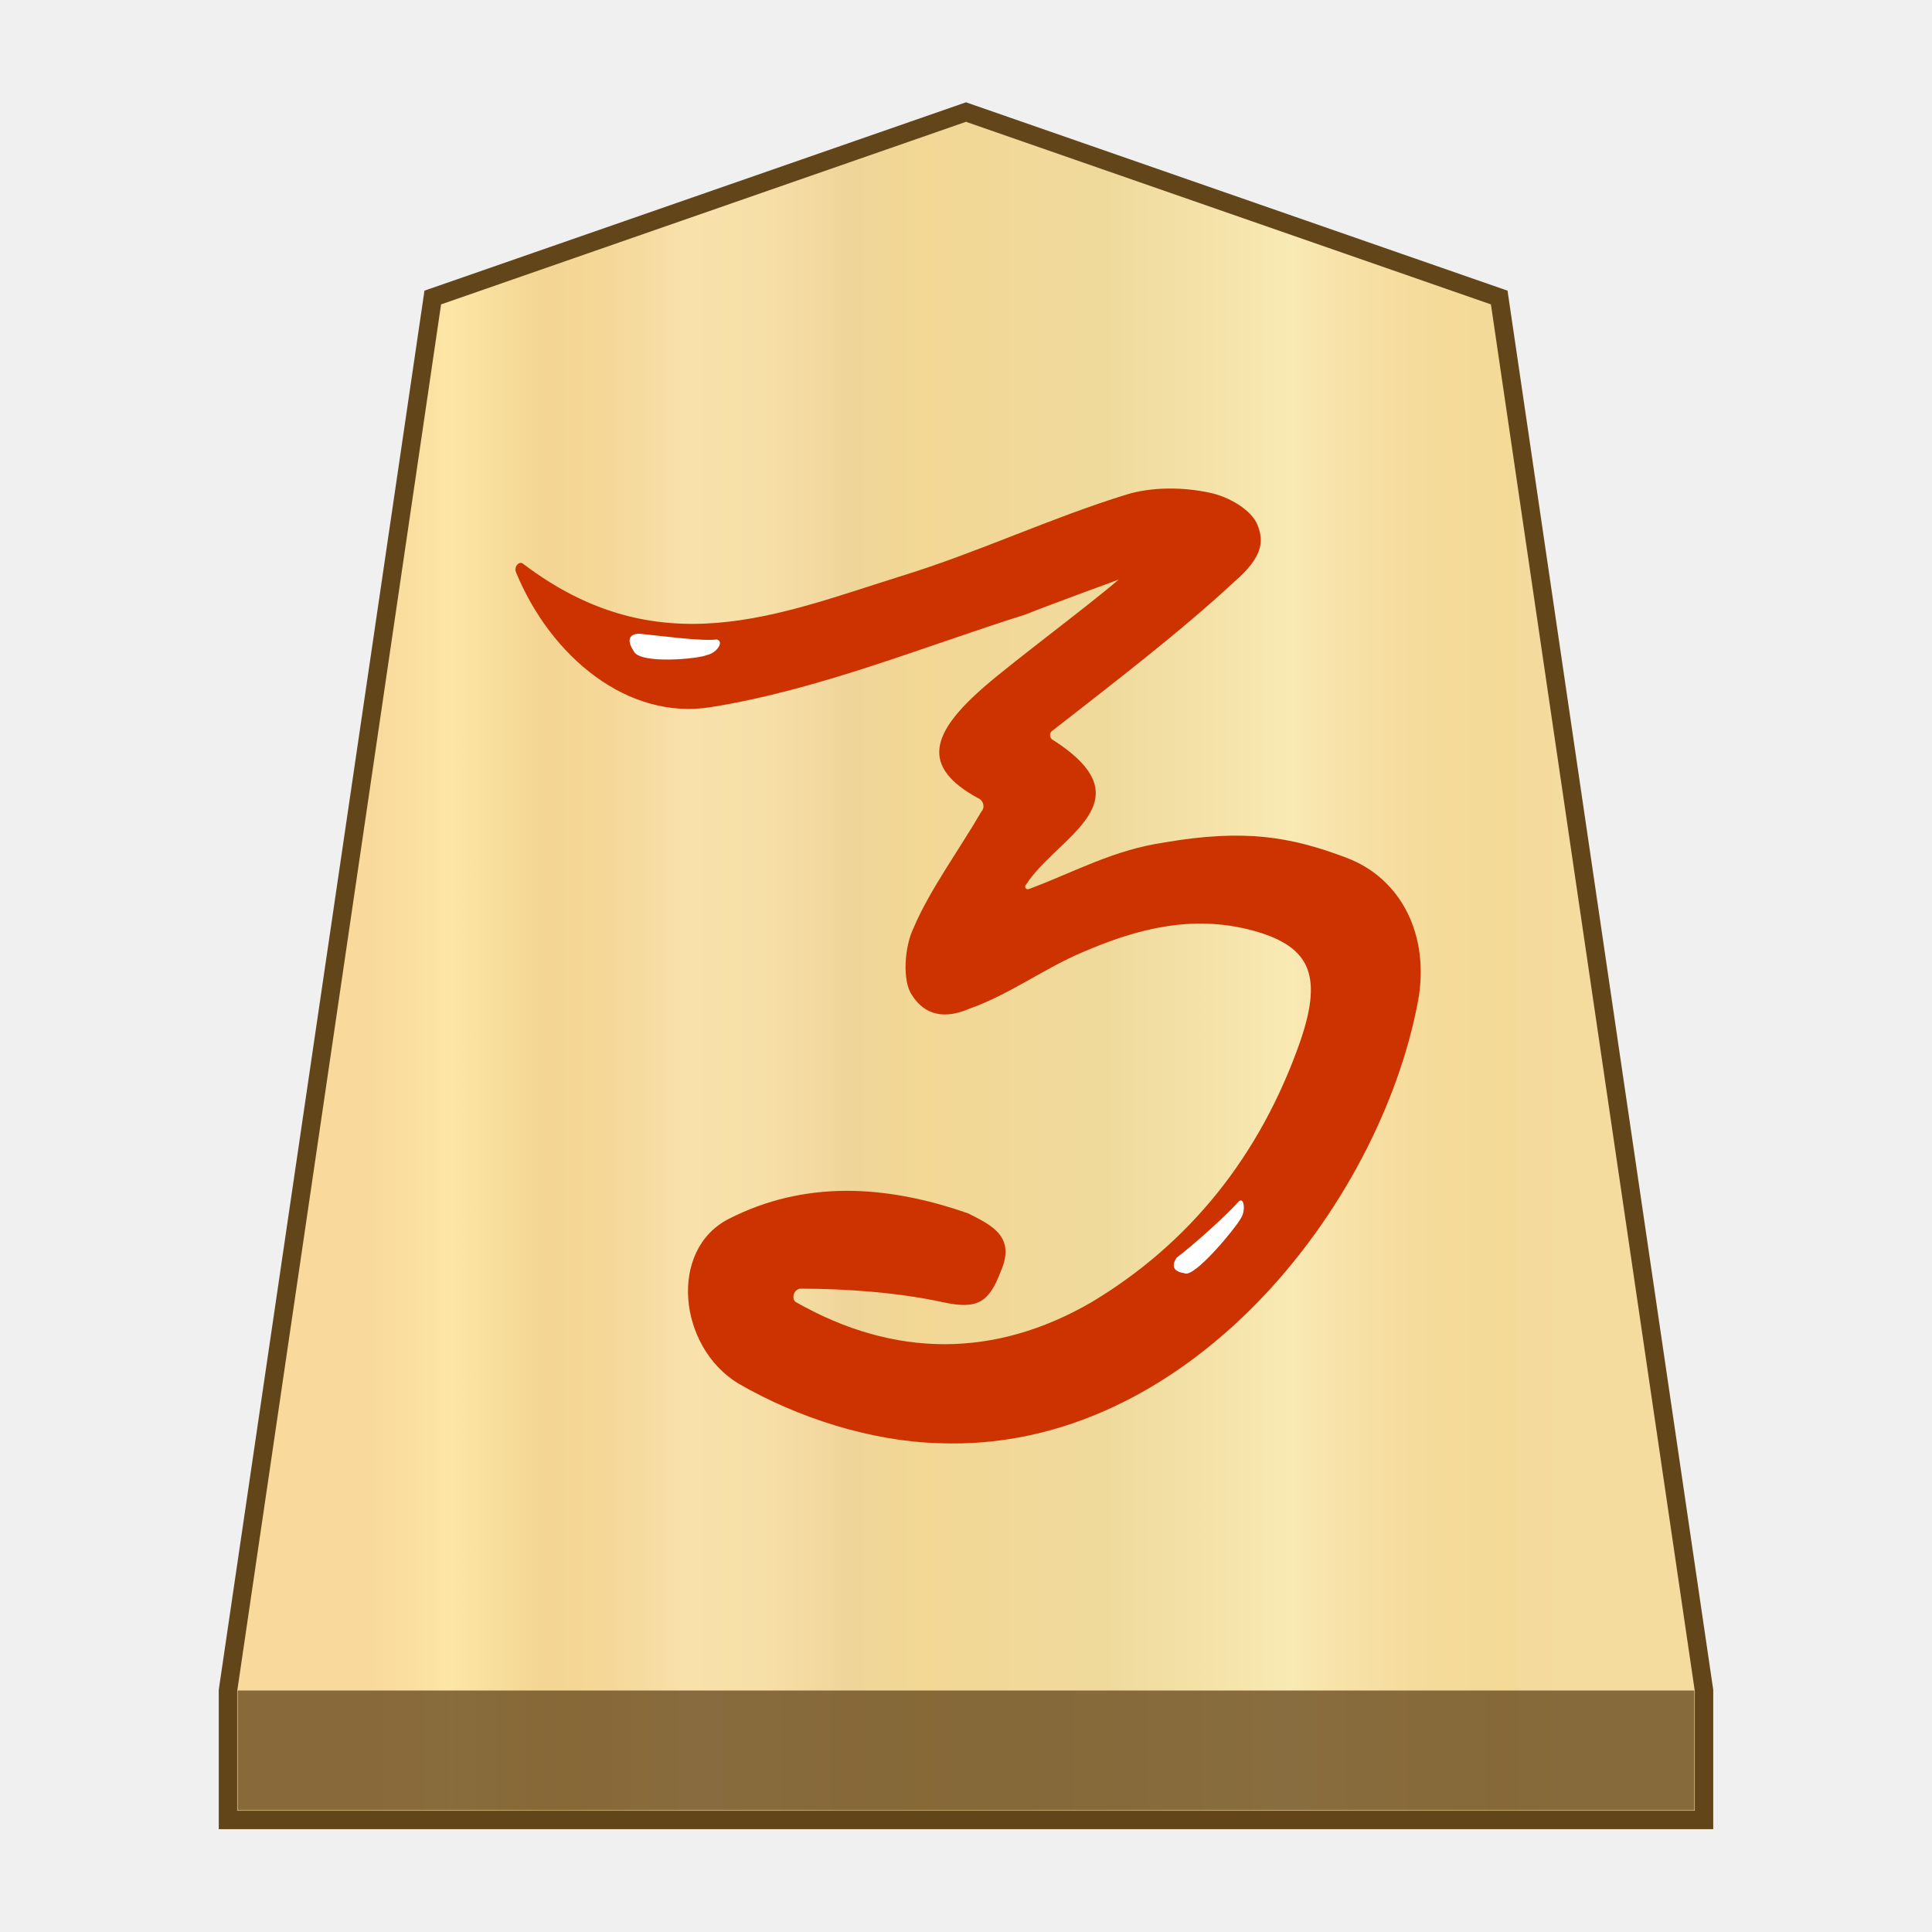
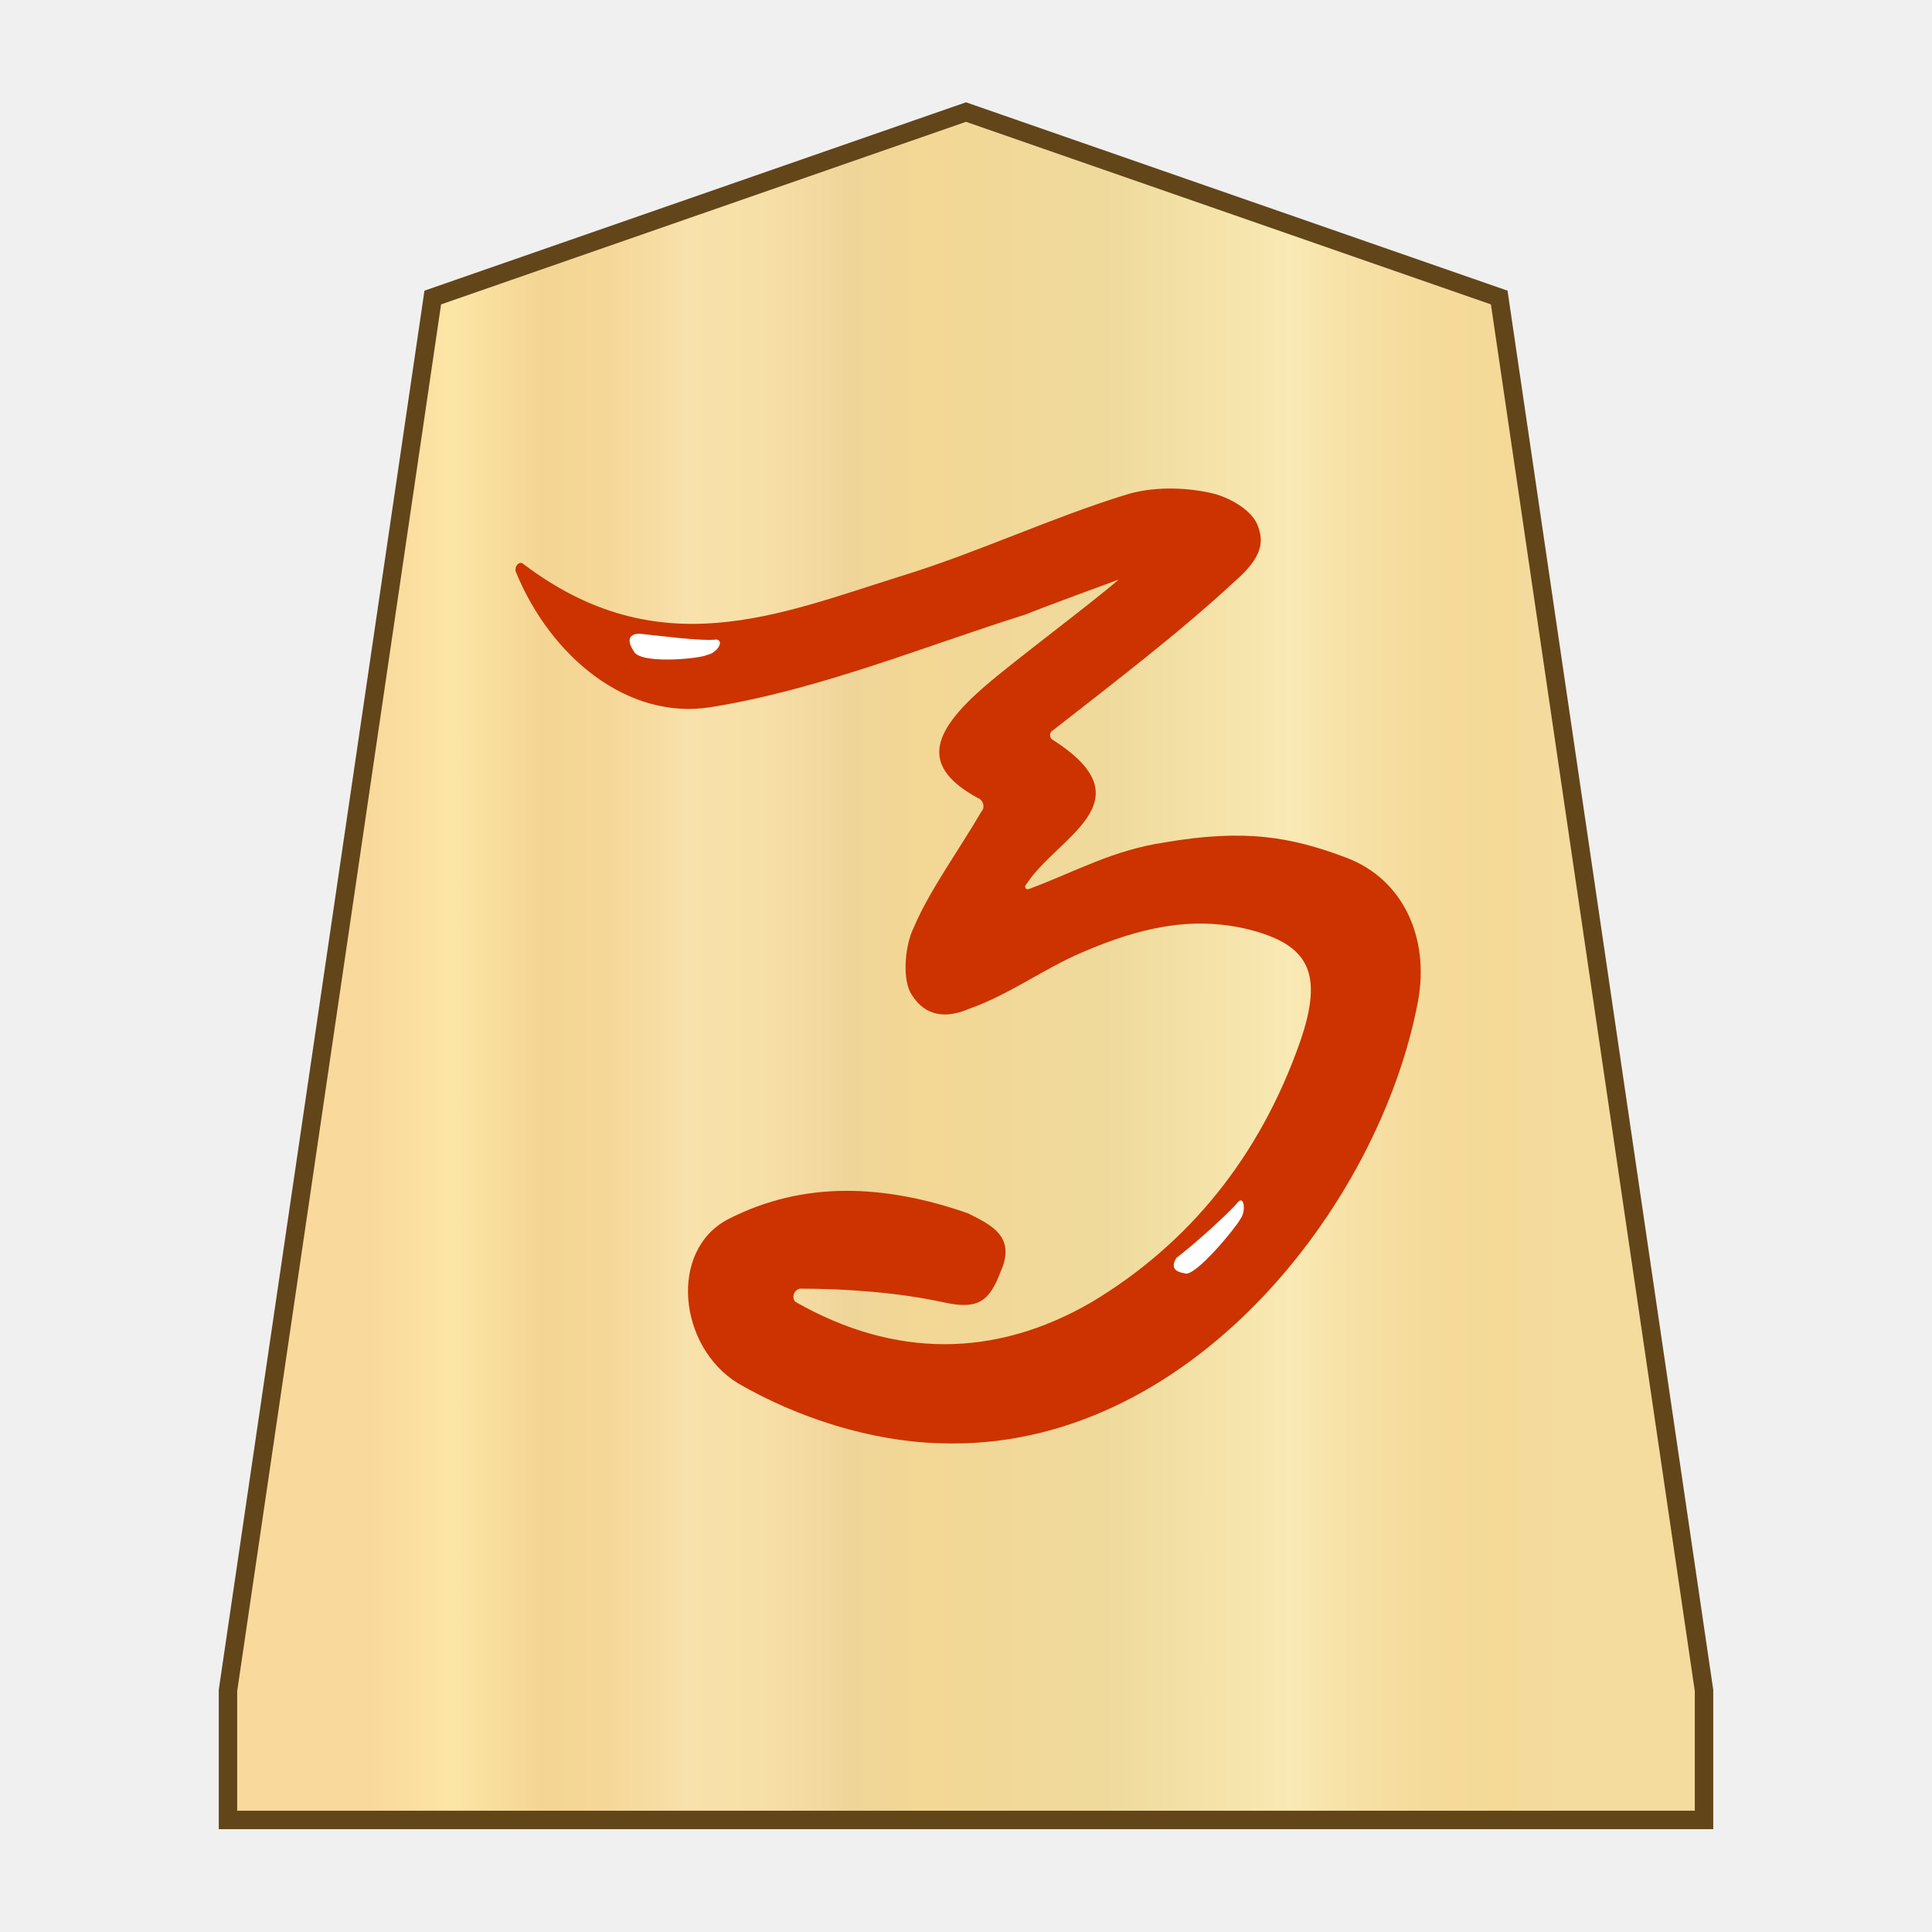
<svg xmlns="http://www.w3.org/2000/svg" viewBox="0 0 100 100">
  <linearGradient id="0UM_svg__a" x1="19.181" x2="80.829" y1="972" y2="972" gradientTransform="translate(0 -922)" gradientUnits="userSpaceOnUse">
    <stop offset="0" stop-color="#f9da9c" />
    <stop offset=".043" stop-color="#fbe0a1" />
    <stop offset=".067" stop-color="#fce6a6" />
    <stop offset=".145" stop-color="#f4d593" />
    <stop offset=".193" stop-color="#f5d797" />
    <stop offset=".243" stop-color="#f7dda4" />
    <stop offset=".263" stop-color="#f9e1ab" />
    <stop offset=".329" stop-color="#f7dfa8" />
    <stop offset=".383" stop-color="#f2d89e" />
    <stop offset=".398" stop-color="#efd599" />
    <stop offset=".461" stop-color="#f2d795" />
    <stop offset=".615" stop-color="#efda9c" />
    <stop offset=".735" stop-color="#f6e5ad" />
    <stop offset=".773" stop-color="#f9e9b4" />
    <stop offset=".822" stop-color="#f7e1a6" />
    <stop offset=".887" stop-color="#f5db9b" />
    <stop offset=".956" stop-color="#f4d997" />
    <stop offset=".967" stop-color="#f4da9c" />
    <stop offset="1" stop-color="#f4db9e" />
  </linearGradient>
  <path fill="url(#0UM_svg__a)" stroke="#63451a" stroke-miterlimit="10" stroke-width=".954" d="M77.6 15.4 50 5.8l-27.6 9.6-10.6 72.1v6.7h76.4v-6.7z" />
-   <path fill="#63451a" fill-opacity=".75" d="M12.3 87.5h75.4v6.2H12.3z" />
  <path fill="#c30" d="M41.2 67.4c5.1 2.9 10.3 2.9 15.3 0 5-3 8.7-7.5 10.8-13.5 1.2-3.5.5-5-2.7-5.8-2.9-.7-5.6-.1-8.6 1.2-1.9.8-3.8 2.2-5.8 2.9-1.6.7-2.5.1-3-.7-.5-.7-.4-2.5.1-3.5.8-1.9 2.4-4.1 3.5-6 .2-.2.1-.6-.2-.7-2.9-1.6-2.5-3.3.4-5.8 1.5-1.3 5.4-4.2 6.9-5.5 0 0-4.1 1.5-4.8 1.8-5.4 1.7-10.7 3.9-16.3 4.8-4.3.7-8.3-2.6-10.1-7-.1-.3.2-.6.4-.4 7 5.3 13.2 2.6 19.6.6 3.9-1.2 7.7-3 11.6-4.2 1.3-.4 2.9-.4 4.3-.1 1 .2 2.2.9 2.5 1.7s.3 1.6-1.2 2.9c-2.8 2.6-6.2 5.2-9.4 7.7-.2.1-.2.4 0 .5 5 3.2.2 5-1.4 7.5-.1.1 0 .3.2.2 2.4-.9 4.3-2 7-2.4 4.1-.7 6.5-.3 9.4.8s4.3 4.1 3.7 7.4c-2 10.7-12 23.4-24.8 22.9-3.5-.1-7.3-1.3-10.4-3.1-3.1-1.9-3.6-6.9-.5-8.5 3.9-2 8.1-1.8 12.4-.3 1.2.6 2.5 1.2 1.7 3-.6 1.6-1.2 2-3 1.6-2.3-.5-5-.7-7.4-.7-.4.1-.4.6-.2.7" />
  <path fill="#fff" d="M36.6 33.9c-.4.2-3.5.5-3.8-.2-.4-.6-.2-.9.3-.9 1 .1 3.2.4 4 .3.4.1 0 .7-.5.8m27.6 29.2c-.2.4-2.4 3.1-2.9 2.8-.7-.1-.6-.5-.4-.8.8-.6 2.6-2.2 3.2-2.9.3-.3.4.5.1.9" />
</svg>
